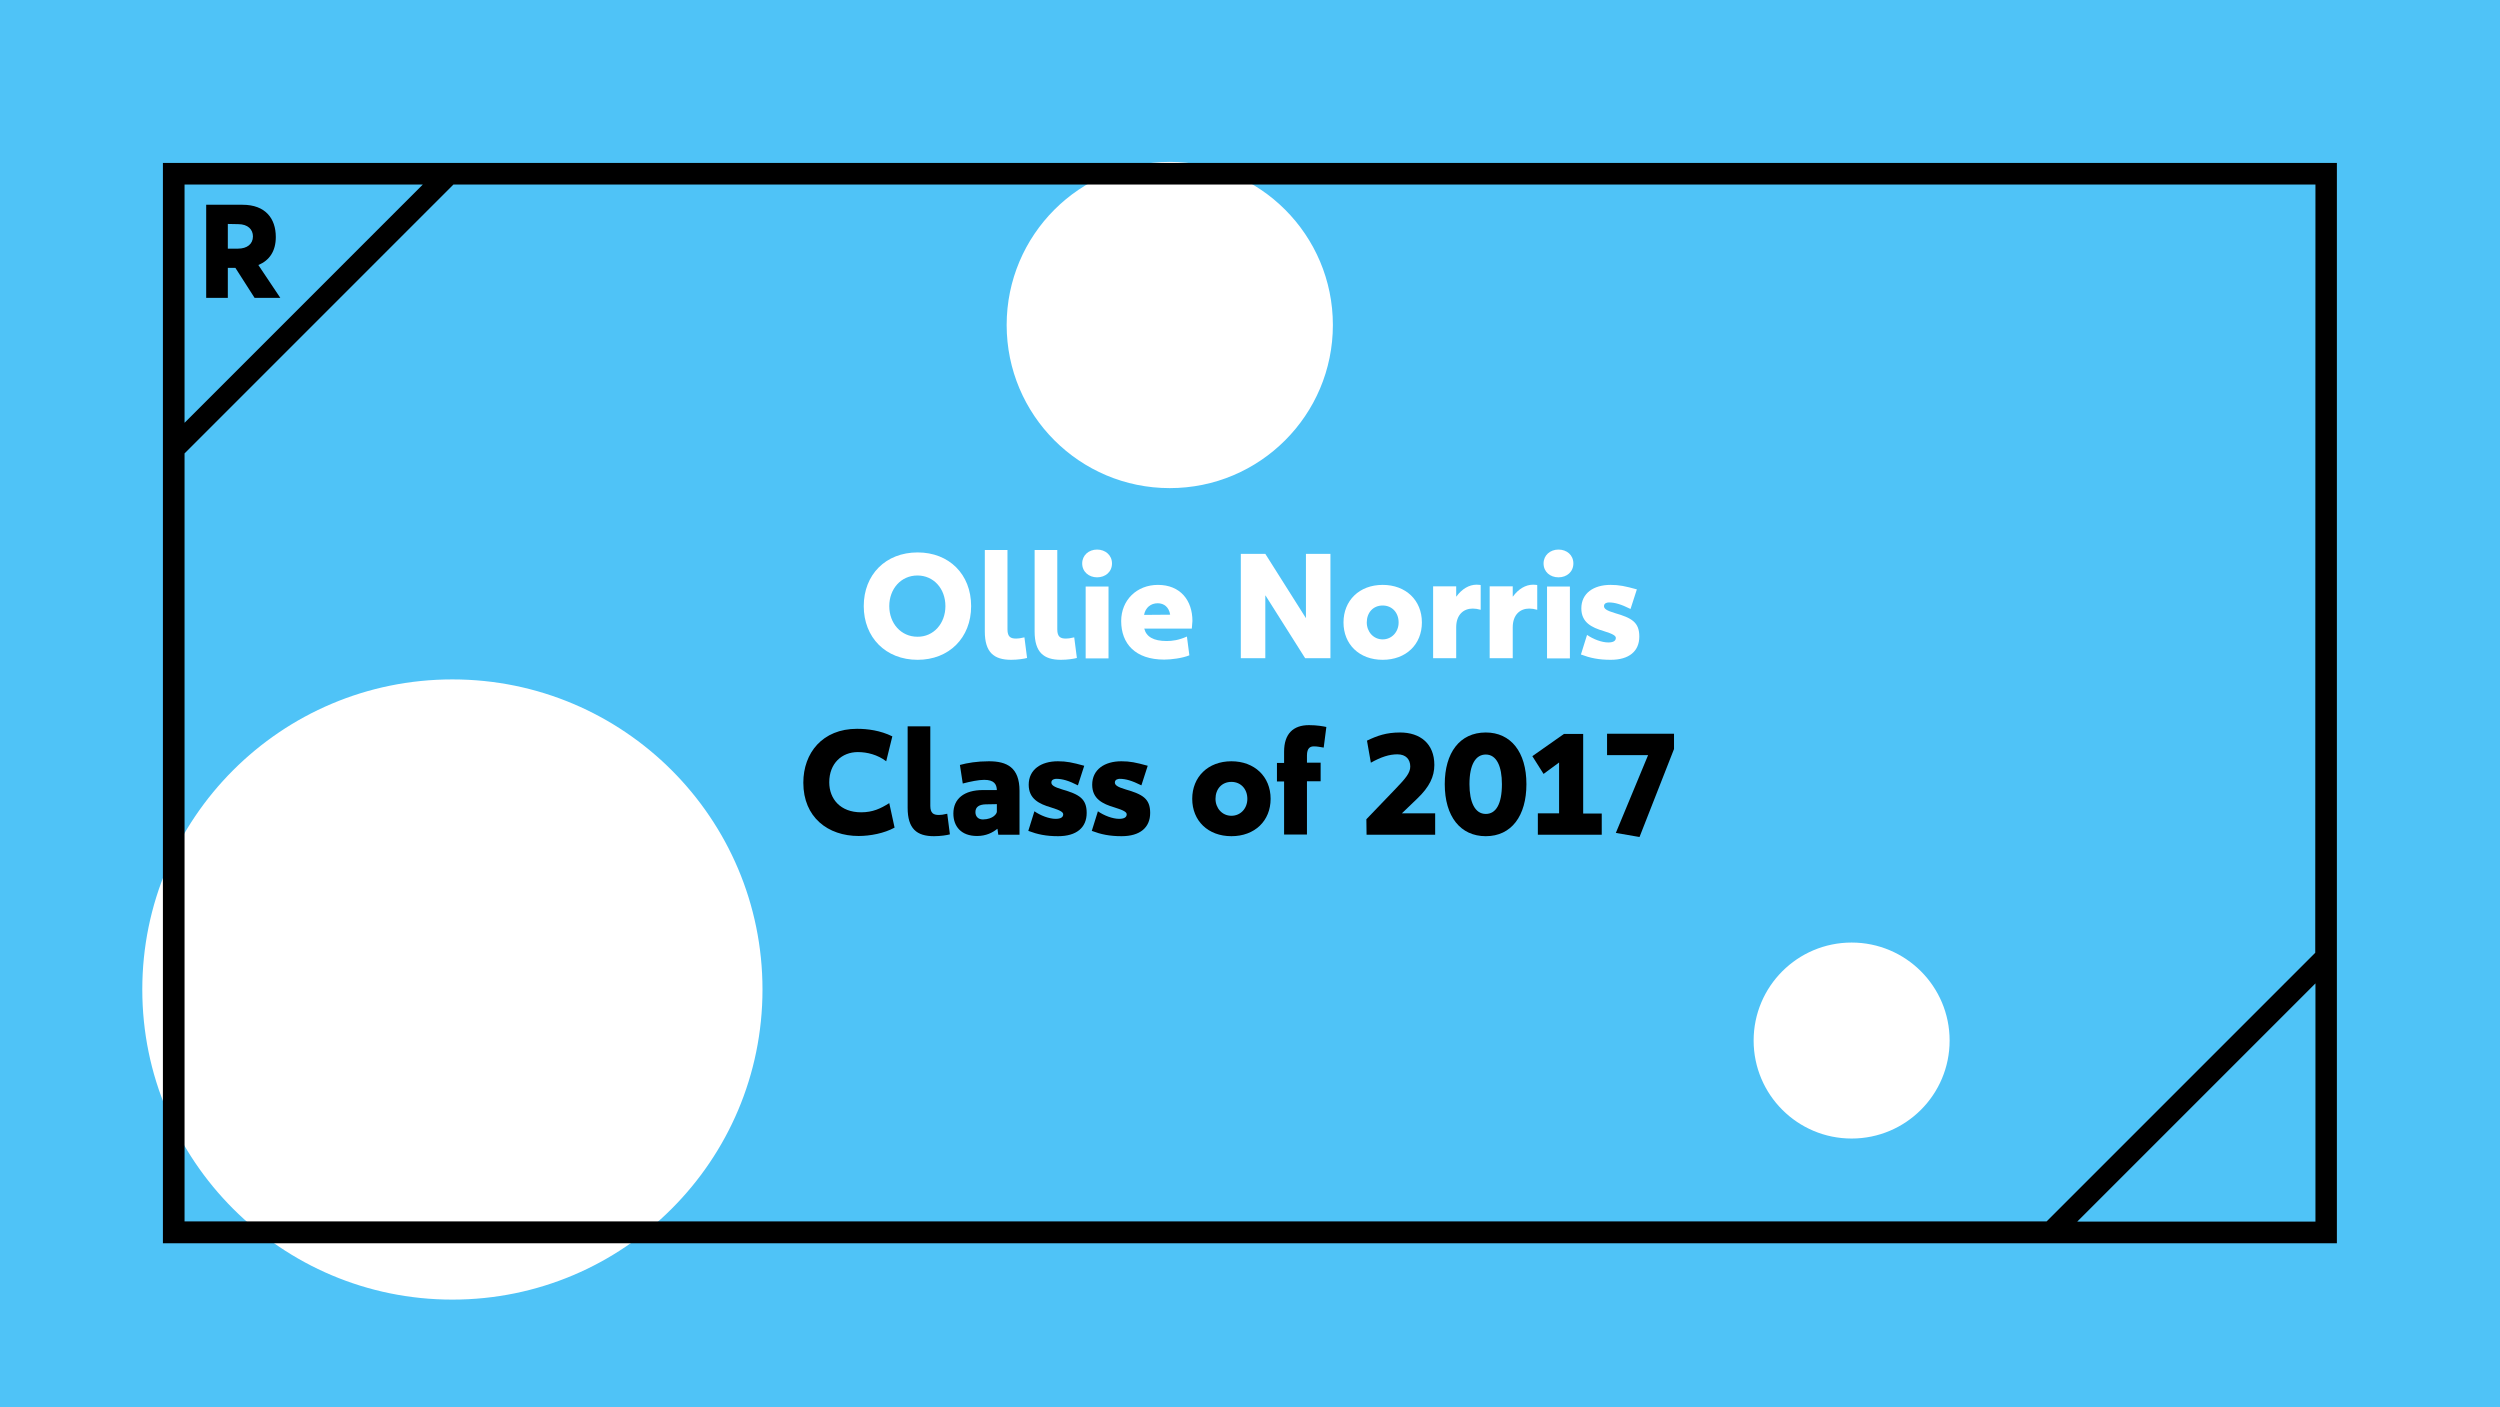
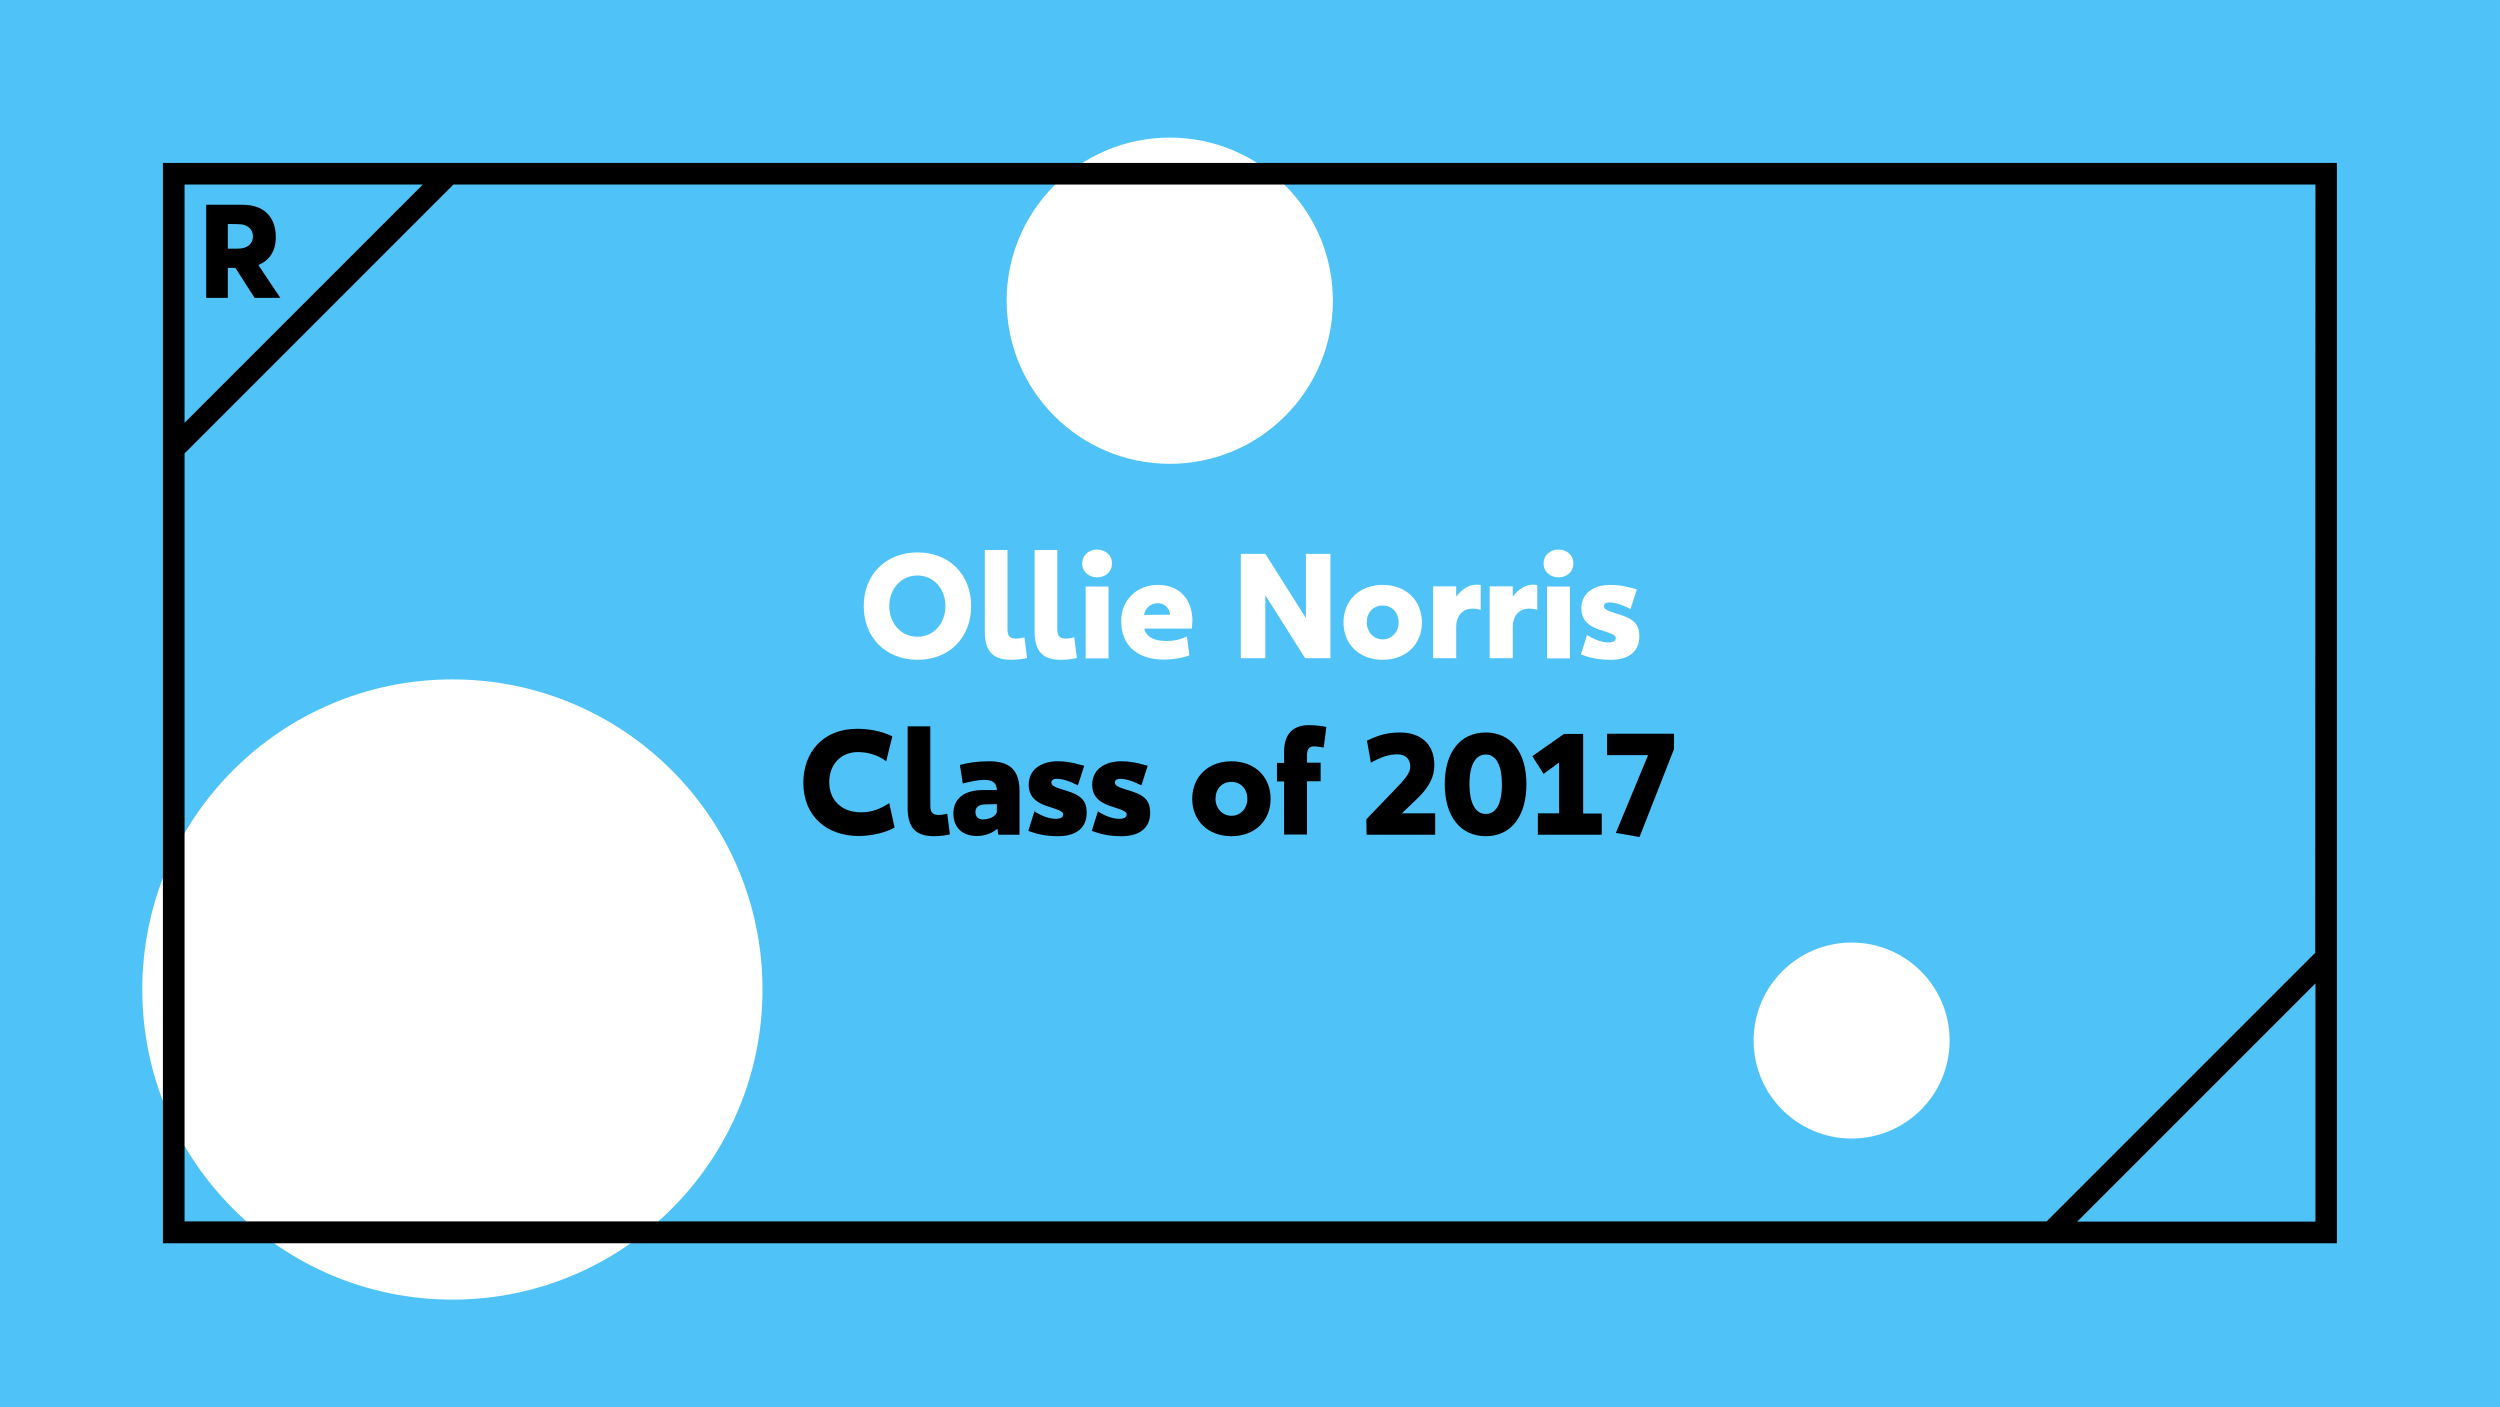
<svg xmlns="http://www.w3.org/2000/svg" xmlns:xlink="http://www.w3.org/1999/xlink" version="1.1" id="Layer_1" x="0px" y="0px" viewBox="0 0 1224.6 688.8" style="enable-background:new 0 0 1224.6 688.8;" xml:space="preserve">
  <style type="text/css">
	.st0{fill:#4FC3F7;}
	.st1{fill:#FFFFFF;}
	.st2{clip-path:url(#SVGID_2_);}
	.st3{clip-path:url(#SVGID_4_);}
	.st4{enable-background:new    ;}
	.st5{fill:none;}
</style>
  <rect x="-25.8" y="-29.3" class="st0" width="1484.6" height="759.9" />
-   <circle class="st1" cx="573" cy="159.2" r="79.9" />
+   <circle class="st1" cx="573" cy="147.3" r="79.9" />
  <circle class="st1" cx="221.6" cy="484.7" r="151.9" />
  <g>
    <g>
      <defs>
        <rect id="SVGID_1_" width="1224.6" height="688.8" />
      </defs>
      <clipPath id="SVGID_2_">
        <use xlink:href="#SVGID_1_" style="overflow:visible;" />
      </clipPath>
      <path class="st2" d="M116.7,109.8c4.7,0,7.2,2.6,7.2,6c0,3.7-2.8,6-7.4,6h-4.9v-12.1L116.7,109.8L116.7,109.8z M118.8,100.3H101    v45.6h10.6v-14.7h3.7l9.4,14.7h12.6l-10.7-16v-0.1c5.3-2.2,8.5-6.7,8.5-13.7C135.1,107,130,100.3,118.8,100.3 M1134.1,466.7    l-131.6,131.6H90.4V222.1L222.1,90.4h912.1L1134.1,466.7L1134.1,466.7z M207.1,90.4L90.4,207.1V90.4h40.9H207.1z M1017.5,598.4    l116.7-116.7v116.7H1017.5z M1144.7,609v-10.6V463.6V90.4V79.8h-10.6h-909h-93.8H90.4H79.8v145.3v373.2V609h10.6h909h134.7H1144.7    z" />
    </g>
  </g>
  <g>
    <g>
      <defs>
        <polyline id="SVGID_3_" points="1224.6,688.8 1224.6,0 0,0 0,688.8    " />
      </defs>
      <clipPath id="SVGID_4_">
        <use xlink:href="#SVGID_3_" style="overflow:visible;" />
      </clipPath>
      <g class="st3">
        <g class="st4">
			</g>
      </g>
    </g>
  </g>
  <rect x="249" y="269.5" class="st5" width="726.6" height="149.9" />
  <g class="st4">
    <path class="st1" d="M423.1,296.9c0-15.4,10.7-26.3,26.4-26.3c15.3,0,26.2,10.6,26.2,26.3c0,15.6-10.9,26.3-26.2,26.3   C433.8,323.2,423.1,312.2,423.1,296.9z M463.1,296.9c0-8.6-5.8-15-13.7-15c-8.1,0-13.8,6.6-13.8,15c0,8.4,5.7,15,13.8,15   C457.3,312,463.1,305.4,463.1,296.9z" />
    <path class="st1" d="M493.5,269.5v38.8c0,3.7,1.6,4.5,4.2,4.5c1,0,2-0.1,4.1-0.6l1.3,10.1c-1.4,0.4-4.6,0.9-7.8,0.9   c-8.5,0-12.9-3.7-12.9-13.9v-39.9H493.5z" />
    <path class="st1" d="M517.9,269.5v38.8c0,3.7,1.6,4.5,4.2,4.5c1,0,2-0.1,4.1-0.6l1.3,10.1c-1.4,0.4-4.6,0.9-7.8,0.9   c-8.5,0-12.9-3.7-12.9-13.9v-39.9H517.9z" />
    <path class="st1" d="M530.1,276c0-4,3.2-6.8,7.3-6.8c4,0,7.3,2.7,7.3,6.8s-3.2,6.8-7.3,6.8C533.4,282.8,530.1,280.1,530.1,276z    M531.8,287.3h11.2v35.2h-11.2V287.3z" />
    <path class="st1" d="M583.8,307.9h-23.3c1,4,4.5,6.1,11,6.1c2.7,0,5.9-0.4,9.9-2.2l1.2,9.2c-3.4,1.4-8.9,2.1-12.3,2.1   c-14.2,0-21.1-7.8-21.1-18.9c0-10.2,7.6-17.7,18-17.7c11,0,16.9,7.6,16.9,17.7C584,305.7,583.9,307.1,583.8,307.9z M560.4,301.2   l12.8-0.1c-0.6-3.7-3-5.6-6.1-5.6C563.7,295.5,561.1,297.6,560.4,301.2z" />
    <path class="st1" d="M651.7,271.3v51.1h-12.4l-19.4-30.7h-0.1v30.7h-12v-51.1h12l19.9,31.5v-31.5H651.7z" />
    <path class="st1" d="M658.1,304.9c0-10.7,7.7-18.4,19.2-18.4c11.3,0,19.2,7.5,19.2,18.4c0,10.8-7.8,18.3-19.2,18.3   C665.8,323.2,658.1,315.6,658.1,304.9z M685.1,304.9c0-4.8-3.2-8.3-7.8-8.3c-4.7,0-7.8,3.5-7.8,8.3c0,4.5,3.2,8.3,7.8,8.3   C681.7,313.2,685.1,309.6,685.1,304.9z" />
    <path class="st1" d="M725.3,286.6v12.1c-1.4-0.4-2.7-0.6-3.9-0.6c-4.5,0-8.1,3-8.1,9.2v15.1H702v-35.2h11.3v5h0.1   c2.7-3.7,6.2-5.8,9.9-5.8C725.1,286.5,725.2,286.5,725.3,286.6z" />
    <path class="st1" d="M753,286.6v12.1c-1.4-0.4-2.7-0.6-3.9-0.6c-4.5,0-8.1,3-8.1,9.2v15.1h-11.3v-35.2H741v5h0.1   c2.7-3.7,6.2-5.8,9.9-5.8C752.7,286.5,752.9,286.5,753,286.6z" />
    <path class="st1" d="M756.1,276c0-4,3.2-6.8,7.3-6.8s7.3,2.7,7.3,6.8s-3.2,6.8-7.3,6.8S756.1,280.1,756.1,276z M757.8,287.3h11.2   v35.2h-11.2V287.3z" />
    <path class="st1" d="M788.1,295.1c-0.6,0-2.4,0.2-2.4,1.8c0,1.3,1.3,2.2,5.3,3.4c8.3,2.4,12,4.5,12,11.5c0,7.2-5,11.4-14,11.4   c-5.9,0-10.1-0.9-14.6-2.6l3-9.6c3,2.1,7.2,3.7,10.4,3.7c2.5,0,3.7-0.8,3.7-2.2c0-1-1.1-1.9-6-3.4c-5.8-1.7-10.9-4.2-10.9-11.1   c0-7.4,6-11.5,14.3-11.5c4.2,0,7.1,0.6,12.9,2.2l-3.1,9.6C794.1,296,791,295.1,788.1,295.1z" />
  </g>
  <g class="st4">
    <path d="M420.6,409.5c-15,0-27.1-9.1-27.1-26.1c0-14.6,9.4-26.4,26.3-26.4c5.2,0,11.4,0.8,17.3,3.7l-3,12.2   c-4.2-3.2-9.3-4.5-13.9-4.5c-7.8,0-14,5.5-14,14.8c0,8.2,5.5,14.7,15.6,14.7c5.7,0,9.5-1.8,13.8-4.5l2.6,12   C433.1,408.2,426.2,409.5,420.6,409.5z" />
    <path d="M455.7,355.9v38.8c0,3.7,1.6,4.5,4.2,4.5c1,0,2-0.1,4.1-0.6l1.3,10.1c-1.4,0.4-4.6,0.9-7.8,0.9c-8.5,0-12.9-3.7-12.9-13.9   v-39.9H455.7z" />
    <path d="M499.4,387.4v21.5H489l-0.4-2.9h-0.1c-2.2,1.8-5.4,3.5-9.9,3.5c-7.8,0-11.6-4.7-11.6-11c0-7.2,5.2-11.5,14.5-11.5h6.8   c-0.1-2.9-1.4-5-6.2-5c-2.8,0-6.6,0.8-10.5,1.8l-1.4-9.1c3.7-1,8.4-1.8,14.2-1.8C493.2,372.9,499.4,375.9,499.4,387.4z    M488.3,397.6v-3.7l-5.5,0.1c-3.1,0.1-5,1.2-5,3.8c0,2.2,1.4,3.6,3.7,3.6C486.6,401.3,488.3,398.5,488.3,397.6z" />
    <path d="M517.4,381.5c-0.6,0-2.4,0.2-2.4,1.8c0,1.3,1.3,2.2,5.3,3.4c8.3,2.4,12,4.5,12,11.5c0,7.2-5,11.4-14,11.4   c-5.9,0-10.1-0.9-14.6-2.6l3-9.6c3,2.1,7.2,3.7,10.4,3.7c2.5,0,3.7-0.8,3.7-2.2c0-1-1.1-1.9-6-3.4c-5.8-1.7-10.9-4.2-10.9-11.1   c0-7.4,6-11.5,14.3-11.5c4.2,0,7.1,0.6,12.9,2.2l-3.1,9.6C523.5,382.4,520.4,381.5,517.4,381.5z" />
    <path d="M548.5,381.5c-0.6,0-2.4,0.2-2.4,1.8c0,1.3,1.3,2.2,5.3,3.4c8.3,2.4,12,4.5,12,11.5c0,7.2-5,11.4-14,11.4   c-5.9,0-10.1-0.9-14.6-2.6l3-9.6c3,2.1,7.2,3.7,10.4,3.7c2.5,0,3.7-0.8,3.7-2.2c0-1-1.1-1.9-6-3.4c-5.8-1.7-10.9-4.2-10.9-11.1   c0-7.4,6-11.5,14.3-11.5c4.2,0,7.1,0.6,12.9,2.2l-3.1,9.6C554.5,382.4,551.4,381.5,548.5,381.5z" />
    <path d="M584,391.3c0-10.7,7.7-18.4,19.2-18.4c11.3,0,19.2,7.5,19.2,18.4c0,10.8-7.8,18.3-19.2,18.3C591.7,409.6,584,402,584,391.3   z M611,391.3c0-4.8-3.2-8.3-7.8-8.3c-4.7,0-7.8,3.5-7.8,8.3c0,4.5,3.2,8.3,7.8,8.3C607.7,399.6,611,396,611,391.3z" />
    <path d="M629,382.8h-3.5v-9.1h3.5v-5.5c0-8.8,4.5-13,12.2-13c4,0,7.1,0.6,8.5,0.9l-1.3,10.1c-2-0.3-3.1-0.6-4.8-0.6   c-1.9,0-3.4,0.9-3.4,4.5v3.5h6.7v9.1h-6.7v26.1H629V382.8z" />
    <path d="M703,398.4v10.5h-33.6l-0.1-7.6l14.4-15c4.8-5,7.1-7.7,7.1-10.8c0-3.5-2.1-6-6.3-6c-4,0-8,1.3-13,4.1l-1.9-10.8   c5-2.4,9.4-4,16.2-4c9.9,0,16.8,5.5,16.8,15.9c0,5.7-2.4,10.8-8.4,16.5l-7.5,7.2H703z" />
    <path d="M707.7,384.1c0-15.3,7.3-25.3,20.1-25.3c12.2,0,19.9,9.5,19.9,25.3c0,15.5-7.3,25.5-19.9,25.5   C715.4,409.6,707.7,400,707.7,384.1z M735.7,384.1c0-8.7-2.6-14.5-7.9-14.5c-4.9,0-8,4.8-8,14.5c0,8.7,2.6,14.6,8,14.6   C732.7,398.7,735.7,394,735.7,384.1z" />
    <path d="M784.6,398.4v10.5h-31.3v-10.5h10.4v-24.9l-7.6,5.6l-5.5-8.7l15.5-10.9h9.4v39H784.6z" />
    <path d="M820,359.4v7.5L803.1,410l-11.6-2l15.8-38.1h-20.1v-10.5H820z" />
  </g>
  <circle class="st1" cx="907" cy="509.7" r="48" />
</svg>
